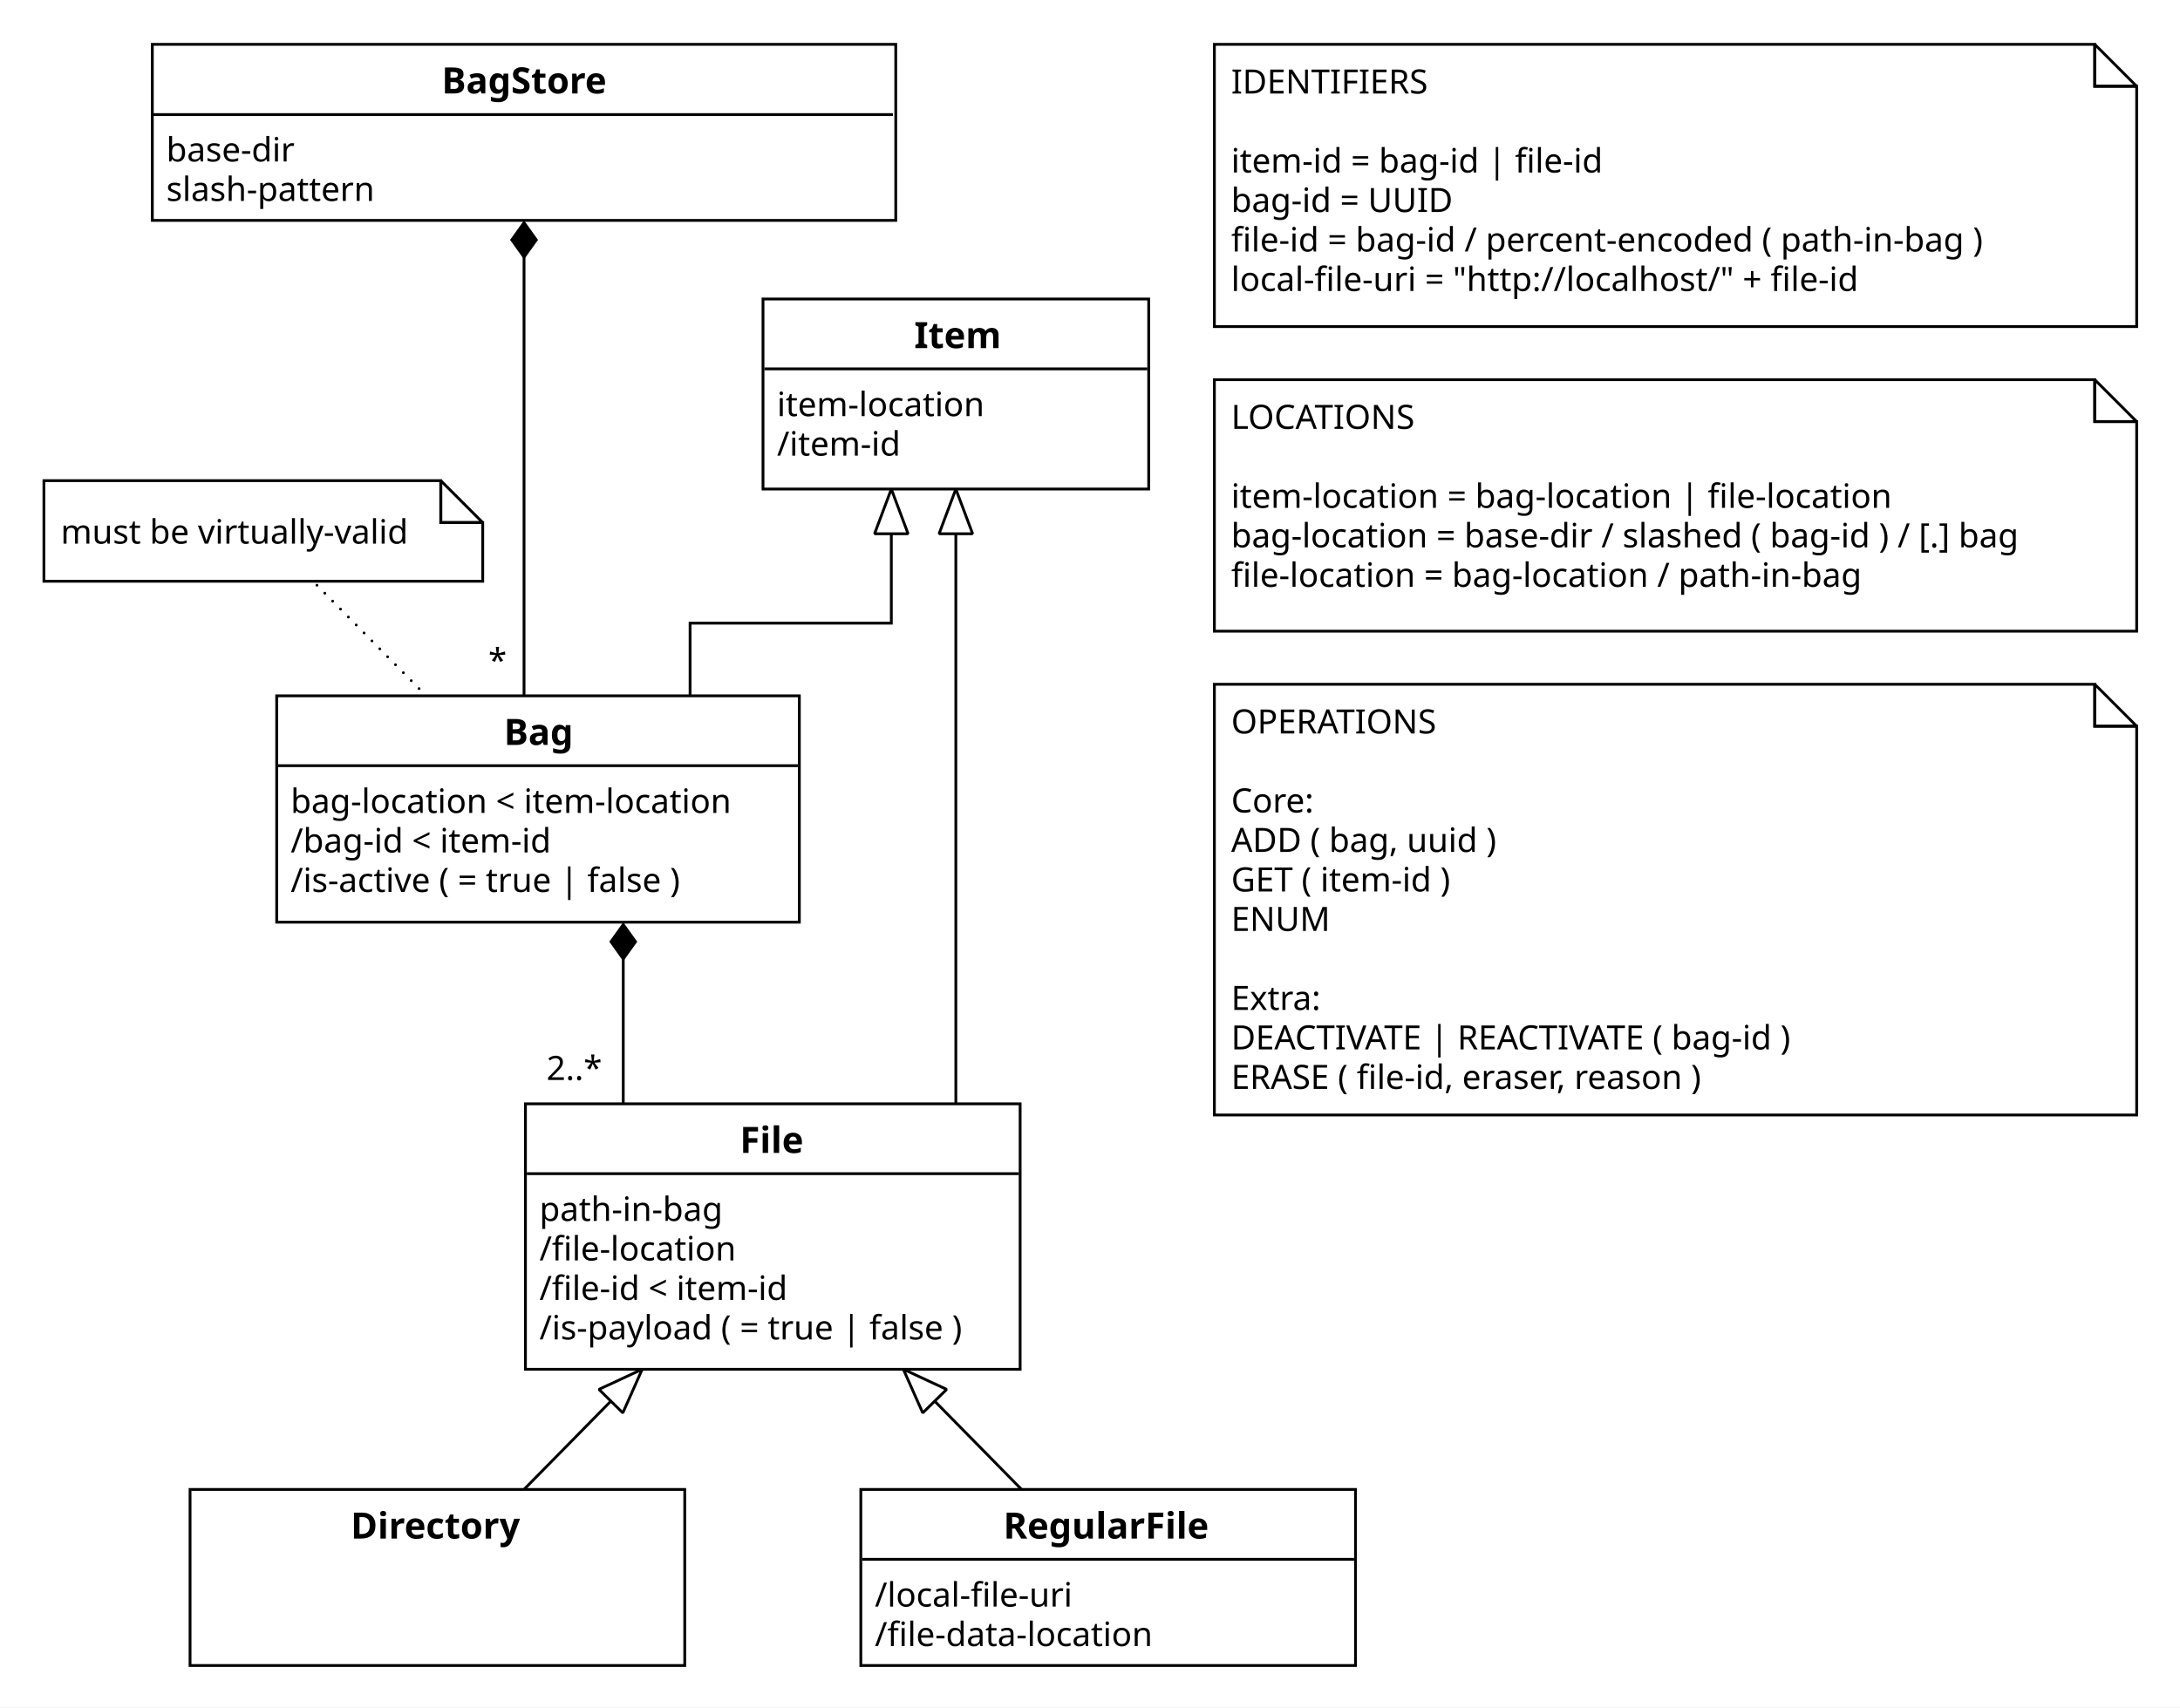
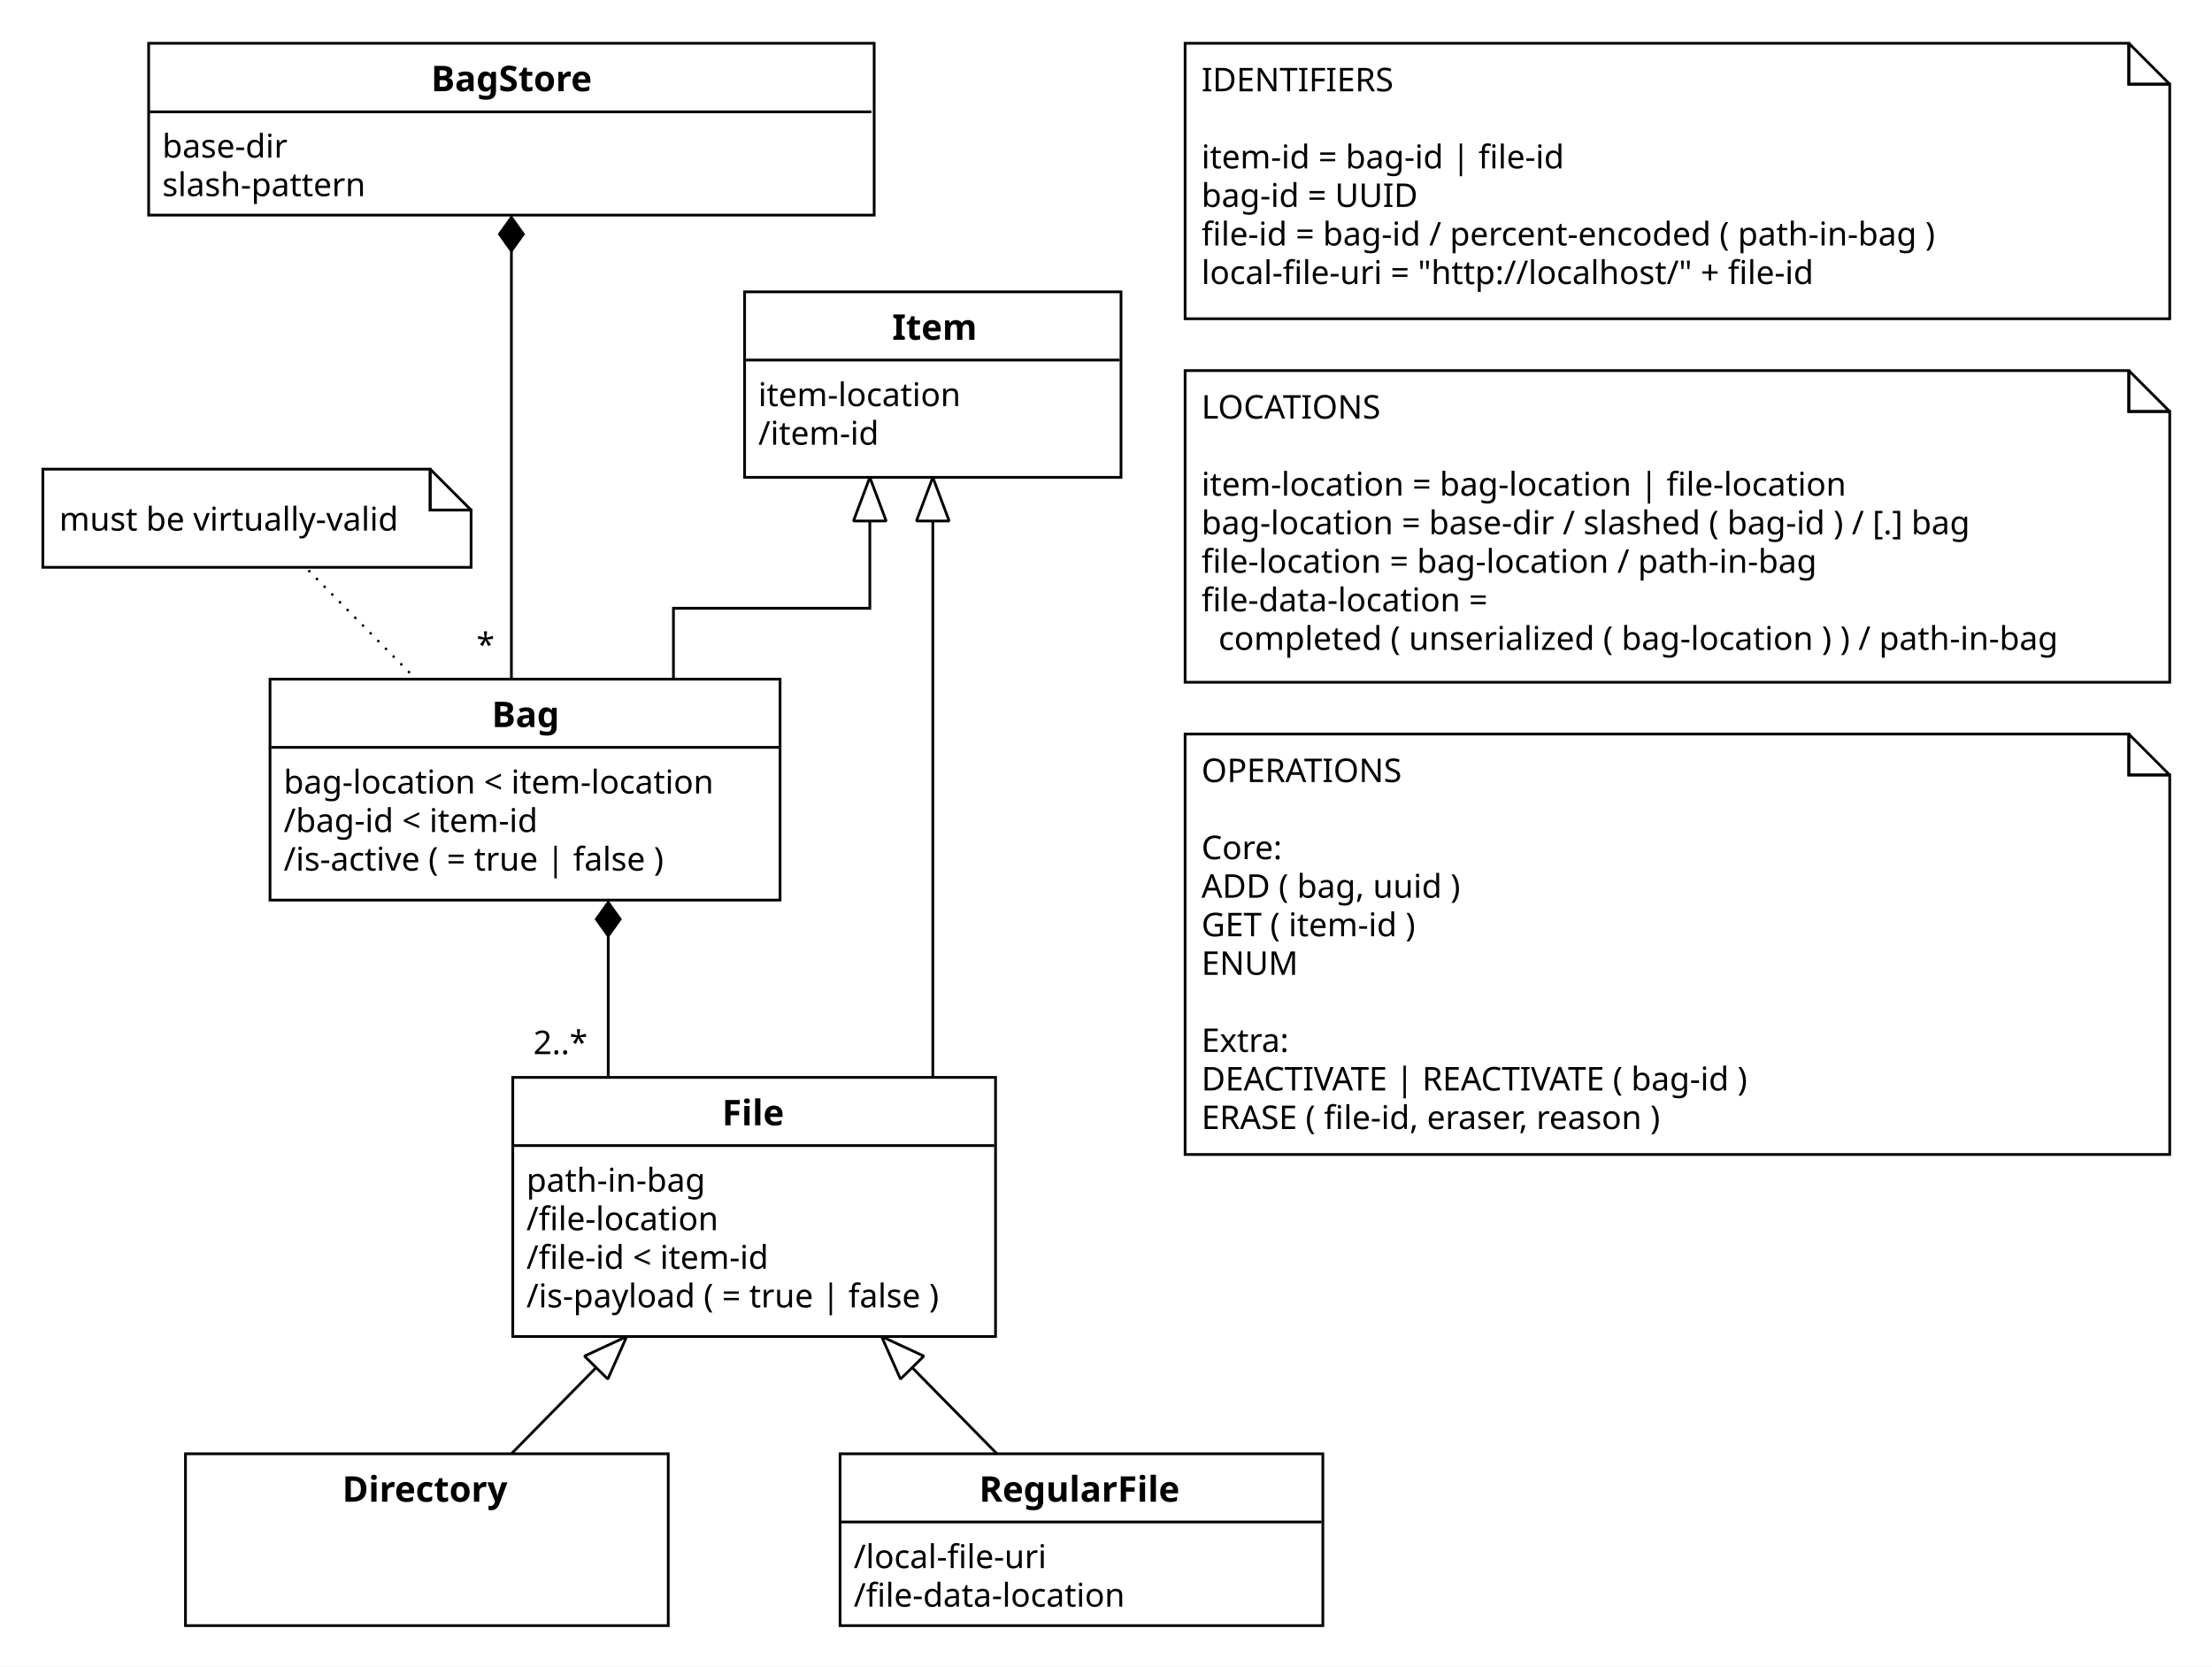
- <svg xmlns="http://www.w3.org/2000/svg" fill-opacity="1" color-rendering="auto" color-interpolation="auto" text-rendering="auto" stroke="black" stroke-linecap="square" width="780" stroke-miterlimit="10" shape-rendering="auto" stroke-opacity="1" fill="black" stroke-dasharray="none" font-weight="normal" stroke-width="1" height="611" font-family="'Dialog'" font-style="normal" stroke-linejoin="miter" font-size="12px" stroke-dashoffset="0" image-rendering="auto">
+ <svg xmlns="http://www.w3.org/2000/svg" fill-opacity="1" color-rendering="auto" color-interpolation="auto" text-rendering="auto" stroke="black" stroke-linecap="square" width="811" stroke-miterlimit="10" shape-rendering="auto" stroke-opacity="1" fill="black" stroke-dasharray="none" font-weight="normal" stroke-width="1" height="611" font-family="'Dialog'" font-style="normal" stroke-linejoin="miter" font-size="12px" stroke-dashoffset="0" image-rendering="auto">
  <defs id="genericDefs" />
  <g>
    <defs id="defs1">
      <clipPath clipPathUnits="userSpaceOnUse" id="clipPath1">
-         <path d="M0 0 L780 0 L780 611 L0 611 L0 0 Z" />
+         <path d="M0 0 L811 0 L811 611 L0 611 L0 0 Z" />
      </clipPath>
      <clipPath clipPathUnits="userSpaceOnUse" id="clipPath2">
-         <path d="M429 126 L1209 126 L1209 737 L429 737 L429 126 Z" />
+         <path d="M429 126 L1240 126 L1240 737 L429 737 L429 126 Z" />
      </clipPath>
      <clipPath clipPathUnits="userSpaceOnUse" id="clipPath3">
        <path d="M483 141 L483 204 L749 204 L749 141 Z" />
      </clipPath>
      <clipPath clipPathUnits="userSpaceOnUse" id="clipPath4">
        <path d="M702 233 L702 301 L840 301 L840 233 Z" />
      </clipPath>
      <clipPath clipPathUnits="userSpaceOnUse" id="clipPath5">
        <path d="M528 375 L528 456 L715 456 L715 375 Z" />
      </clipPath>
      <clipPath clipPathUnits="userSpaceOnUse" id="clipPath6">
        <path d="M617 521 L617 616 L794 616 L794 521 Z" />
      </clipPath>
      <clipPath clipPathUnits="userSpaceOnUse" id="clipPath7">
        <path d="M497 659 L497 722 L674 722 L674 659 Z" />
      </clipPath>
      <clipPath clipPathUnits="userSpaceOnUse" id="clipPath8">
        <path d="M737 659 L737 722 L914 722 L914 659 Z" />
      </clipPath>
    </defs>
    <g fill="white" text-rendering="geometricPrecision" shape-rendering="geometricPrecision" transform="translate(-429,-126)" stroke="white">
-       <rect x="429" width="780" height="611" y="126" clip-path="url(#clipPath2)" stroke="none" />
+       <rect x="429" width="811" height="611" y="126" clip-path="url(#clipPath2)" stroke="none" />
    </g>
    <g text-rendering="geometricPrecision" stroke-miterlimit="1.45" shape-rendering="geometricPrecision" transform="matrix(1,0,0,1,-429,-126)" stroke-linecap="butt">
      <rect fill="none" x="483.5" width="266" height="63" y="141.867" clip-path="url(#clipPath2)" />
      <text x="587.034" font-size="13px" y="159.435" clip-path="url(#clipPath3)" font-family="sans-serif" stroke="none" font-weight="bold" xml:space="preserve">BagStore</text>
      <line stroke-linecap="square" clip-path="url(#clipPath3)" fill="none" x1="484" x2="748" y1="167" y2="167" stroke-miterlimit="10" />
      <text x="488.5" xml:space="preserve" y="183.779" clip-path="url(#clipPath3)" font-family="sans-serif" stroke="none">base-dir</text>
      <text x="488.5" xml:space="preserve" y="197.912" clip-path="url(#clipPath3)" font-family="sans-serif" stroke="none">slash-pattern</text>
      <line stroke-linecap="square" clip-path="url(#clipPath3)" fill="none" x1="484" x2="748" y1="205" y2="205" stroke-miterlimit="10" />
      <rect fill="none" x="702" width="138" height="68" y="233" clip-path="url(#clipPath2)" />
      <text x="756.099" font-size="13px" y="250.568" clip-path="url(#clipPath4)" font-family="sans-serif" stroke="none" font-weight="bold" xml:space="preserve">Item</text>
      <line stroke-linecap="square" clip-path="url(#clipPath4)" fill="none" x1="703" x2="839" y1="258" y2="258" stroke-miterlimit="10" />
      <text x="707" xml:space="preserve" y="274.912" clip-path="url(#clipPath4)" font-family="sans-serif" stroke="none">item-location</text>
      <text x="707" xml:space="preserve" y="289.045" clip-path="url(#clipPath4)" font-family="sans-serif" stroke="none">/item-id</text>
      <text x="707" xml:space="preserve" y="303.178" clip-path="url(#clipPath4)" font-family="sans-serif" stroke="none"> </text>
      <text x="707" xml:space="preserve" y="317.31" clip-path="url(#clipPath4)" font-family="sans-serif" stroke="none"> </text>
      <text x="707" xml:space="preserve" y="331.443" clip-path="url(#clipPath4)" font-family="sans-serif" stroke="none"> </text>
      <line stroke-linecap="square" clip-path="url(#clipPath4)" fill="none" x1="703" x2="839" y1="338" y2="338" stroke-miterlimit="10" />
      <rect fill="none" x="528" width="187" height="81" y="375" clip-path="url(#clipPath2)" />
      <text x="609.297" font-size="13px" y="392.568" clip-path="url(#clipPath5)" font-family="sans-serif" stroke="none" font-weight="bold" xml:space="preserve">Bag</text>
      <line stroke-linecap="square" clip-path="url(#clipPath5)" fill="none" x1="529" x2="714" y1="400" y2="400" stroke-miterlimit="10" />
      <text x="533" xml:space="preserve" y="416.912" clip-path="url(#clipPath5)" font-family="sans-serif" stroke="none">bag-location &lt; item-location</text>
      <text x="533" xml:space="preserve" y="431.045" clip-path="url(#clipPath5)" font-family="sans-serif" stroke="none">/bag-id &lt; item-id</text>
      <text x="533" xml:space="preserve" y="445.178" clip-path="url(#clipPath5)" font-family="sans-serif" stroke="none">/is-active ( = true | false )</text>
      <text x="533" xml:space="preserve" y="459.31" clip-path="url(#clipPath5)" font-family="sans-serif" stroke="none"> </text>
      <text x="533" xml:space="preserve" y="473.443" clip-path="url(#clipPath5)" font-family="sans-serif" stroke="none"> </text>
      <text x="533" xml:space="preserve" y="487.576" clip-path="url(#clipPath5)" font-family="sans-serif" stroke="none"> </text>
      <line stroke-linecap="square" clip-path="url(#clipPath5)" fill="none" x1="529" x2="714" y1="495" y2="495" stroke-miterlimit="10" />
      <rect fill="none" x="617" width="177" height="95" y="521" clip-path="url(#clipPath2)" />
      <text x="693.731" font-size="13px" y="538.568" clip-path="url(#clipPath6)" font-family="sans-serif" stroke="none" font-weight="bold" xml:space="preserve">File</text>
      <line stroke-linecap="square" clip-path="url(#clipPath6)" fill="none" x1="618" x2="793" y1="546" y2="546" stroke-miterlimit="10" />
      <text x="622" xml:space="preserve" y="562.912" clip-path="url(#clipPath6)" font-family="sans-serif" stroke="none">path-in-bag</text>
      <text x="622" xml:space="preserve" y="577.045" clip-path="url(#clipPath6)" font-family="sans-serif" stroke="none">/file-location</text>
      <text x="622" xml:space="preserve" y="591.178" clip-path="url(#clipPath6)" font-family="sans-serif" stroke="none">/file-id &lt; item-id</text>
      <text x="622" xml:space="preserve" y="605.311" clip-path="url(#clipPath6)" font-family="sans-serif" stroke="none">/is-payload ( = true | false )</text>
      <text x="622" xml:space="preserve" y="619.443" clip-path="url(#clipPath6)" font-family="sans-serif" stroke="none"> </text>
      <text x="622" xml:space="preserve" y="633.576" clip-path="url(#clipPath6)" font-family="sans-serif" stroke="none"> </text>
      <line stroke-linecap="square" clip-path="url(#clipPath6)" fill="none" x1="618" x2="793" y1="641" y2="641" stroke-miterlimit="10" />
      <path fill="none" d="M444.717 298 L586.717 298 L586.717 313 L601.717 313 L601.717 334 L444.717 334 Z" clip-path="url(#clipPath2)" />
      <path fill="none" d="M586.717 298 L586.717 313 L601.717 313 Z" clip-path="url(#clipPath2)" fill-rule="evenodd" />
      <text x="450.717" xml:space="preserve" y="320.535" clip-path="url(#clipPath2)" font-family="sans-serif" stroke="none">must be virtually-valid</text>
-       <path fill="none" d="M863.5 141.867 L1178.5 141.867 L1178.5 156.867 L1193.5 156.867 L1193.5 242.867 L863.5 242.867 Z" clip-path="url(#clipPath2)" />
-       <path fill="none" d="M1178.5 141.867 L1178.5 156.867 L1193.5 156.867 Z" clip-path="url(#clipPath2)" fill-rule="evenodd" />
+       <path fill="none" d="M863.5 141.867 L1209.5 141.867 L1209.5 156.867 L1224.5 156.867 L1224.5 242.867 L863.5 242.867 Z" clip-path="url(#clipPath2)" />
+       <path fill="none" d="M1209.5 141.867 L1209.5 156.867 L1224.5 156.867 Z" clip-path="url(#clipPath2)" fill-rule="evenodd" />
      <text x="869.5" xml:space="preserve" y="159.469" clip-path="url(#clipPath2)" font-family="sans-serif" stroke="none">IDENTIFIERS</text>
      <text x="869.5" xml:space="preserve" y="173.602" clip-path="url(#clipPath2)" font-family="sans-serif" stroke="none"> </text>
      <text x="869.5" xml:space="preserve" y="187.734" clip-path="url(#clipPath2)" font-family="sans-serif" stroke="none">item-id = bag-id | file-id</text>
      <text x="869.5" xml:space="preserve" y="201.867" clip-path="url(#clipPath2)" font-family="sans-serif" stroke="none">bag-id = UUID</text>
      <text x="869.5" xml:space="preserve" y="216" clip-path="url(#clipPath2)" font-family="sans-serif" stroke="none">file-id = bag-id / percent-encoded ( path-in-bag )</text>
      <text x="869.5" xml:space="preserve" y="230.133" clip-path="url(#clipPath2)" font-family="sans-serif" stroke="none">local-file-uri = "http://localhost/" + file-id</text>
-       <path fill="none" d="M863.5 261.867 L1178.5 261.867 L1178.5 276.867 L1193.5 276.867 L1193.5 351.867 L863.5 351.867 Z" clip-path="url(#clipPath2)" />
-       <path fill="none" d="M1178.5 261.867 L1178.5 276.867 L1193.5 276.867 Z" clip-path="url(#clipPath2)" fill-rule="evenodd" />
+       <path fill="none" d="M863.5 261.867 L1209.5 261.867 L1209.5 276.867 L1224.5 276.867 L1224.5 376.133 L863.5 376.133 Z" clip-path="url(#clipPath2)" />
+       <path fill="none" d="M1209.5 261.867 L1209.5 276.867 L1224.5 276.867 Z" clip-path="url(#clipPath2)" fill-rule="evenodd" />
      <text x="869.5" xml:space="preserve" y="279.469" clip-path="url(#clipPath2)" font-family="sans-serif" stroke="none">LOCATIONS</text>
      <text x="869.5" xml:space="preserve" y="293.602" clip-path="url(#clipPath2)" font-family="sans-serif" stroke="none"> </text>
      <text x="869.5" xml:space="preserve" y="307.734" clip-path="url(#clipPath2)" font-family="sans-serif" stroke="none">item-location = bag-location | file-location</text>
      <text x="869.5" xml:space="preserve" y="321.867" clip-path="url(#clipPath2)" font-family="sans-serif" stroke="none">bag-location = base-dir / slashed ( bag-id ) / [.] bag</text>
      <text x="869.5" xml:space="preserve" y="336" clip-path="url(#clipPath2)" font-family="sans-serif" stroke="none">file-location = bag-location / path-in-bag</text>
-       <text x="869.5" xml:space="preserve" y="350.133" clip-path="url(#clipPath2)" font-family="sans-serif" stroke="none"> </text>
-       <path fill="none" d="M863.5 370.867 L1178.5 370.867 L1178.5 385.867 L1193.5 385.867 L1193.5 525 L863.5 525 Z" clip-path="url(#clipPath2)" />
-       <path fill="none" d="M1178.5 370.867 L1178.5 385.867 L1193.5 385.867 Z" clip-path="url(#clipPath2)" fill-rule="evenodd" />
-       <text x="869.5" xml:space="preserve" y="388.469" clip-path="url(#clipPath2)" font-family="sans-serif" stroke="none">OPERATIONS</text>
-       <text x="869.5" xml:space="preserve" y="402.602" clip-path="url(#clipPath2)" font-family="sans-serif" stroke="none"> </text>
-       <text x="869.5" xml:space="preserve" y="416.734" clip-path="url(#clipPath2)" font-family="sans-serif" stroke="none">Core:</text>
-       <text x="869.5" xml:space="preserve" y="430.867" clip-path="url(#clipPath2)" font-family="sans-serif" stroke="none">ADD ( bag, uuid )</text>
-       <text x="869.5" xml:space="preserve" y="445" clip-path="url(#clipPath2)" font-family="sans-serif" stroke="none">GET ( item-id )</text>
-       <text x="869.5" xml:space="preserve" y="459.133" clip-path="url(#clipPath2)" font-family="sans-serif" stroke="none">ENUM</text>
-       <text x="869.5" xml:space="preserve" y="473.266" clip-path="url(#clipPath2)" font-family="sans-serif" stroke="none"> </text>
-       <text x="869.5" xml:space="preserve" y="487.398" clip-path="url(#clipPath2)" font-family="sans-serif" stroke="none">Extra:</text>
-       <text x="869.5" xml:space="preserve" y="501.531" clip-path="url(#clipPath2)" font-family="sans-serif" stroke="none">DEACTIVATE | REACTIVATE ( bag-id )</text>
-       <text x="869.5" xml:space="preserve" y="515.664" clip-path="url(#clipPath2)" font-family="sans-serif" stroke="none">ERASE ( file-id, eraser, reason )</text>
-       <text x="869.5" xml:space="preserve" y="529.797" clip-path="url(#clipPath2)" font-family="sans-serif" stroke="none"> </text>
-       <text x="869.5" xml:space="preserve" y="543.93" clip-path="url(#clipPath2)" font-family="sans-serif" stroke="none"> </text>
+       <text x="869.5" xml:space="preserve" y="350.133" clip-path="url(#clipPath2)" font-family="sans-serif" stroke="none">file-data-location = </text>
+       <text x="869.5" xml:space="preserve" y="364.266" clip-path="url(#clipPath2)" font-family="sans-serif" stroke="none">  completed ( unserialized ( bag-location ) ) / path-in-bag</text>
+       <path fill="none" d="M863.5 395.133 L1209.5 395.133 L1209.5 410.133 L1224.5 410.133 L1224.5 549.266 L863.5 549.266 Z" clip-path="url(#clipPath2)" />
+       <path fill="none" d="M1209.5 395.133 L1209.5 410.133 L1224.5 410.133 Z" clip-path="url(#clipPath2)" fill-rule="evenodd" />
+       <text x="869.5" xml:space="preserve" y="412.734" clip-path="url(#clipPath2)" font-family="sans-serif" stroke="none">OPERATIONS</text>
+       <text x="869.5" xml:space="preserve" y="426.867" clip-path="url(#clipPath2)" font-family="sans-serif" stroke="none"> </text>
+       <text x="869.5" xml:space="preserve" y="441" clip-path="url(#clipPath2)" font-family="sans-serif" stroke="none">Core:</text>
+       <text x="869.5" xml:space="preserve" y="455.133" clip-path="url(#clipPath2)" font-family="sans-serif" stroke="none">ADD ( bag, uuid )</text>
+       <text x="869.5" xml:space="preserve" y="469.266" clip-path="url(#clipPath2)" font-family="sans-serif" stroke="none">GET ( item-id )</text>
+       <text x="869.5" xml:space="preserve" y="483.398" clip-path="url(#clipPath2)" font-family="sans-serif" stroke="none">ENUM</text>
+       <text x="869.5" xml:space="preserve" y="497.531" clip-path="url(#clipPath2)" font-family="sans-serif" stroke="none"> </text>
+       <text x="869.5" xml:space="preserve" y="511.664" clip-path="url(#clipPath2)" font-family="sans-serif" stroke="none">Extra:</text>
+       <text x="869.5" xml:space="preserve" y="525.797" clip-path="url(#clipPath2)" font-family="sans-serif" stroke="none">DEACTIVATE | REACTIVATE ( bag-id )</text>
+       <text x="869.5" xml:space="preserve" y="539.93" clip-path="url(#clipPath2)" font-family="sans-serif" stroke="none">ERASE ( file-id, eraser, reason )</text>
+       <text x="869.5" xml:space="preserve" y="554.062" clip-path="url(#clipPath2)" font-family="sans-serif" stroke="none"> </text>
+       <text x="869.5" xml:space="preserve" y="568.195" clip-path="url(#clipPath2)" font-family="sans-serif" stroke="none"> </text>
      <text x="603.717" xml:space="preserve" y="366.602" clip-path="url(#clipPath2)" font-family="sans-serif" stroke="none">*</text>
      <text x="624.518" xml:space="preserve" y="512.469" clip-path="url(#clipPath2)" font-family="sans-serif" stroke="none">2..*</text>
      <rect fill="none" x="497" width="177" height="63" y="659" clip-path="url(#clipPath2)" />
      <text x="554.479" font-size="13px" y="676.568" clip-path="url(#clipPath7)" font-family="sans-serif" stroke="none" font-weight="bold" xml:space="preserve">Directory</text>
      <rect fill="none" x="737" width="177" height="63" y="659" clip-path="url(#clipPath2)" />
      <text x="787.992" font-size="13px" y="676.568" clip-path="url(#clipPath8)" font-family="sans-serif" stroke="none" font-weight="bold" xml:space="preserve">RegularFile</text>
      <line stroke-linecap="square" clip-path="url(#clipPath8)" fill="none" x1="738" x2="913" y1="684" y2="684" stroke-miterlimit="10" />
      <text x="742" xml:space="preserve" y="700.912" clip-path="url(#clipPath8)" font-family="sans-serif" stroke="none">/local-file-uri</text>
      <text x="742" xml:space="preserve" y="715.045" clip-path="url(#clipPath8)" font-family="sans-serif" stroke="none">/file-data-location</text>
      <text x="742" xml:space="preserve" y="729.178" clip-path="url(#clipPath8)" font-family="sans-serif" stroke="none"> </text>
      <text x="742" xml:space="preserve" y="743.311" clip-path="url(#clipPath8)" font-family="sans-serif" stroke="none"> </text>
      <line stroke-linecap="square" clip-path="url(#clipPath8)" fill="none" x1="738" x2="913" y1="750" y2="750" stroke-miterlimit="10" />
      <path fill="none" d="M616.5 211.844 L616.5 375.003" clip-path="url(#clipPath2)" />
      <path d="M616.5 204.844 L621.5 211.844 L616.5 218.844 L611.5 211.844 Z" clip-path="url(#clipPath2)" stroke="none" />
      <path fill="none" d="M675.91 375.02 L675.91 349 L747.913 349 L747.913 316.006" clip-path="url(#clipPath2)" />
      <path fill="white" d="M747.913 301.006 L741.913 317.006 L753.913 317.006 Z" clip-path="url(#clipPath2)" stroke="none" />
      <path fill="none" d="M747.913 301.006 L741.913 317.006 L753.913 317.006 Z" clip-path="url(#clipPath2)" />
      <path fill="none" d="M652 462.997 L652 521.001" clip-path="url(#clipPath2)" />
      <path d="M652 455.997 L657 462.997 L652 469.997 L647 462.997 Z" clip-path="url(#clipPath2)" stroke="none" />
      <path fill="none" d="M771 316.002 L771 520.977" clip-path="url(#clipPath2)" />
      <path fill="white" d="M771 301.002 L765 317.002 L777 317.002 Z" clip-path="url(#clipPath2)" stroke="none" />
      <path fill="none" d="M771 301.002 L765 317.002 L777 317.002 Z" clip-path="url(#clipPath2)" />
      <path fill="none" stroke-dasharray="0,4" d="M540.997 334 L581.504 375.009" stroke-dashoffset="2" clip-path="url(#clipPath2)" stroke-linecap="round" />
      <path fill="none" d="M616.467 659.017 L648.269 626.684" clip-path="url(#clipPath2)" />
      <path fill="white" d="M658.788 615.99 L643.291 623.19 L651.846 631.605 Z" clip-path="url(#clipPath2)" stroke="none" />
      <path fill="none" d="M658.788 615.99 L643.291 623.19 L651.846 631.605 Z" clip-path="url(#clipPath2)" />
      <path fill="none" d="M794.533 659.017 L762.731 626.684" clip-path="url(#clipPath2)" />
      <path fill="white" d="M752.212 615.99 L759.154 631.605 L767.709 623.19 Z" clip-path="url(#clipPath2)" stroke="none" />
      <path fill="none" d="M752.212 615.99 L759.154 631.605 L767.709 623.19 Z" clip-path="url(#clipPath2)" />
    </g>
  </g>
</svg>
